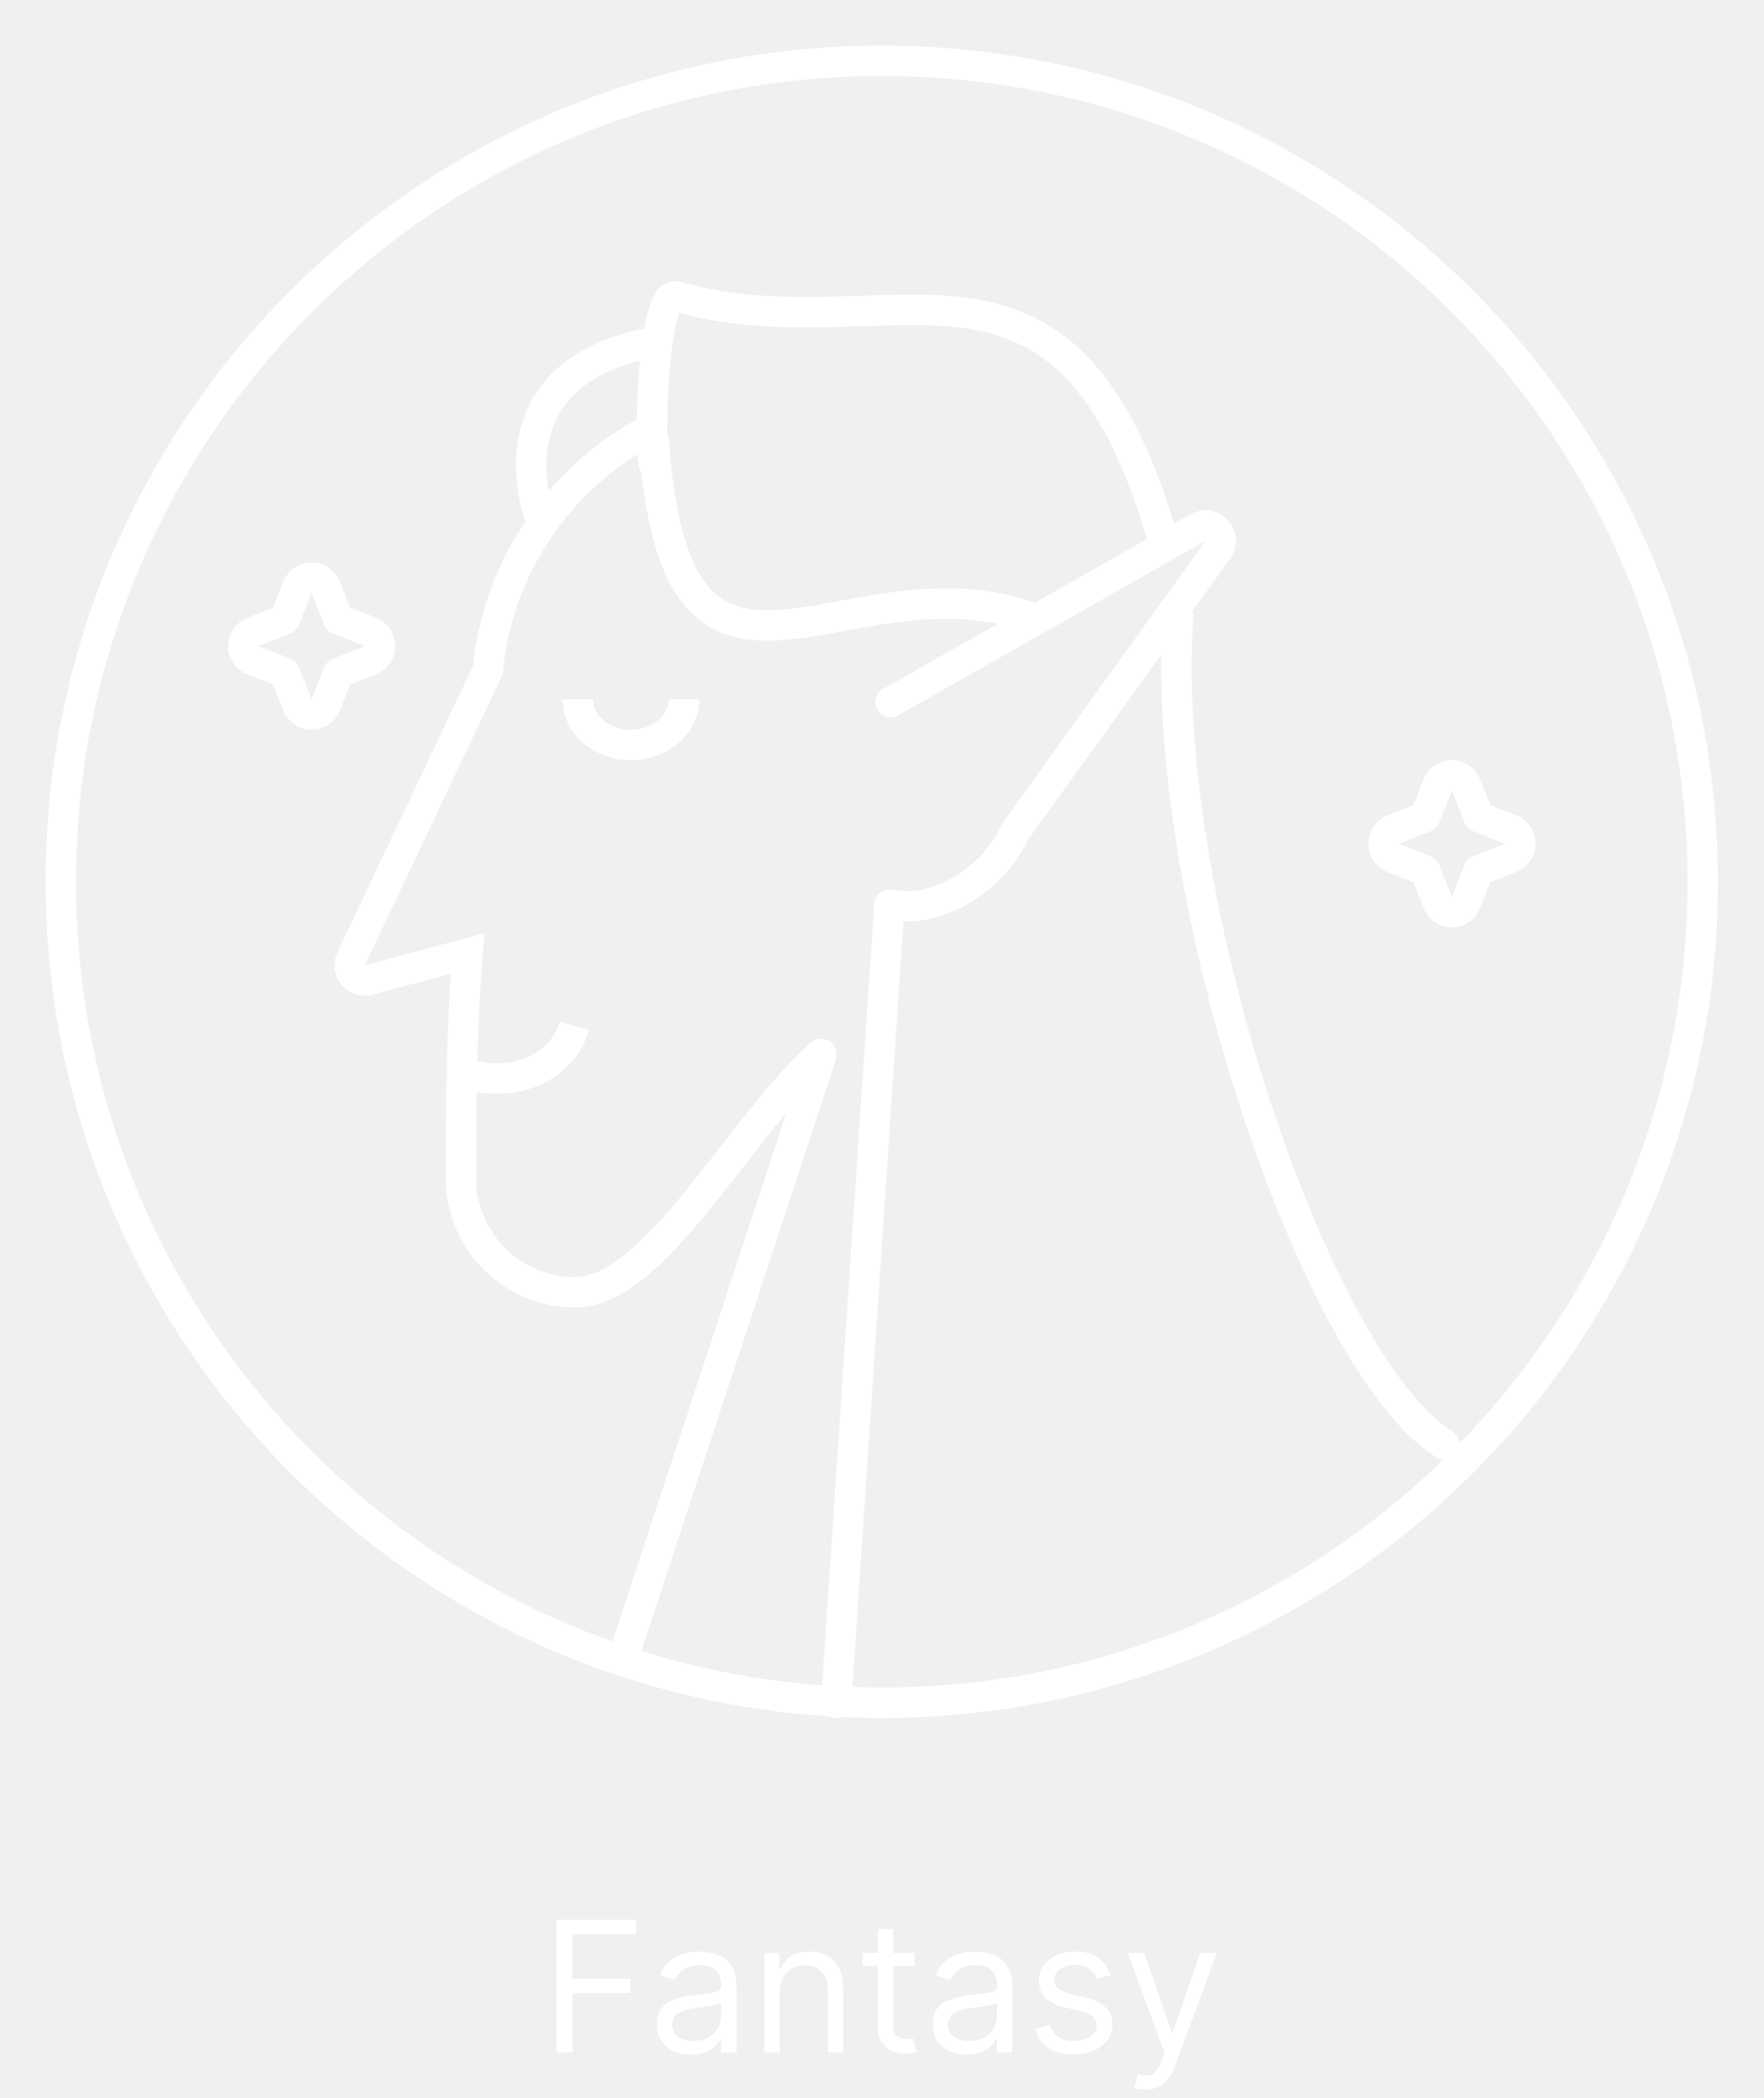
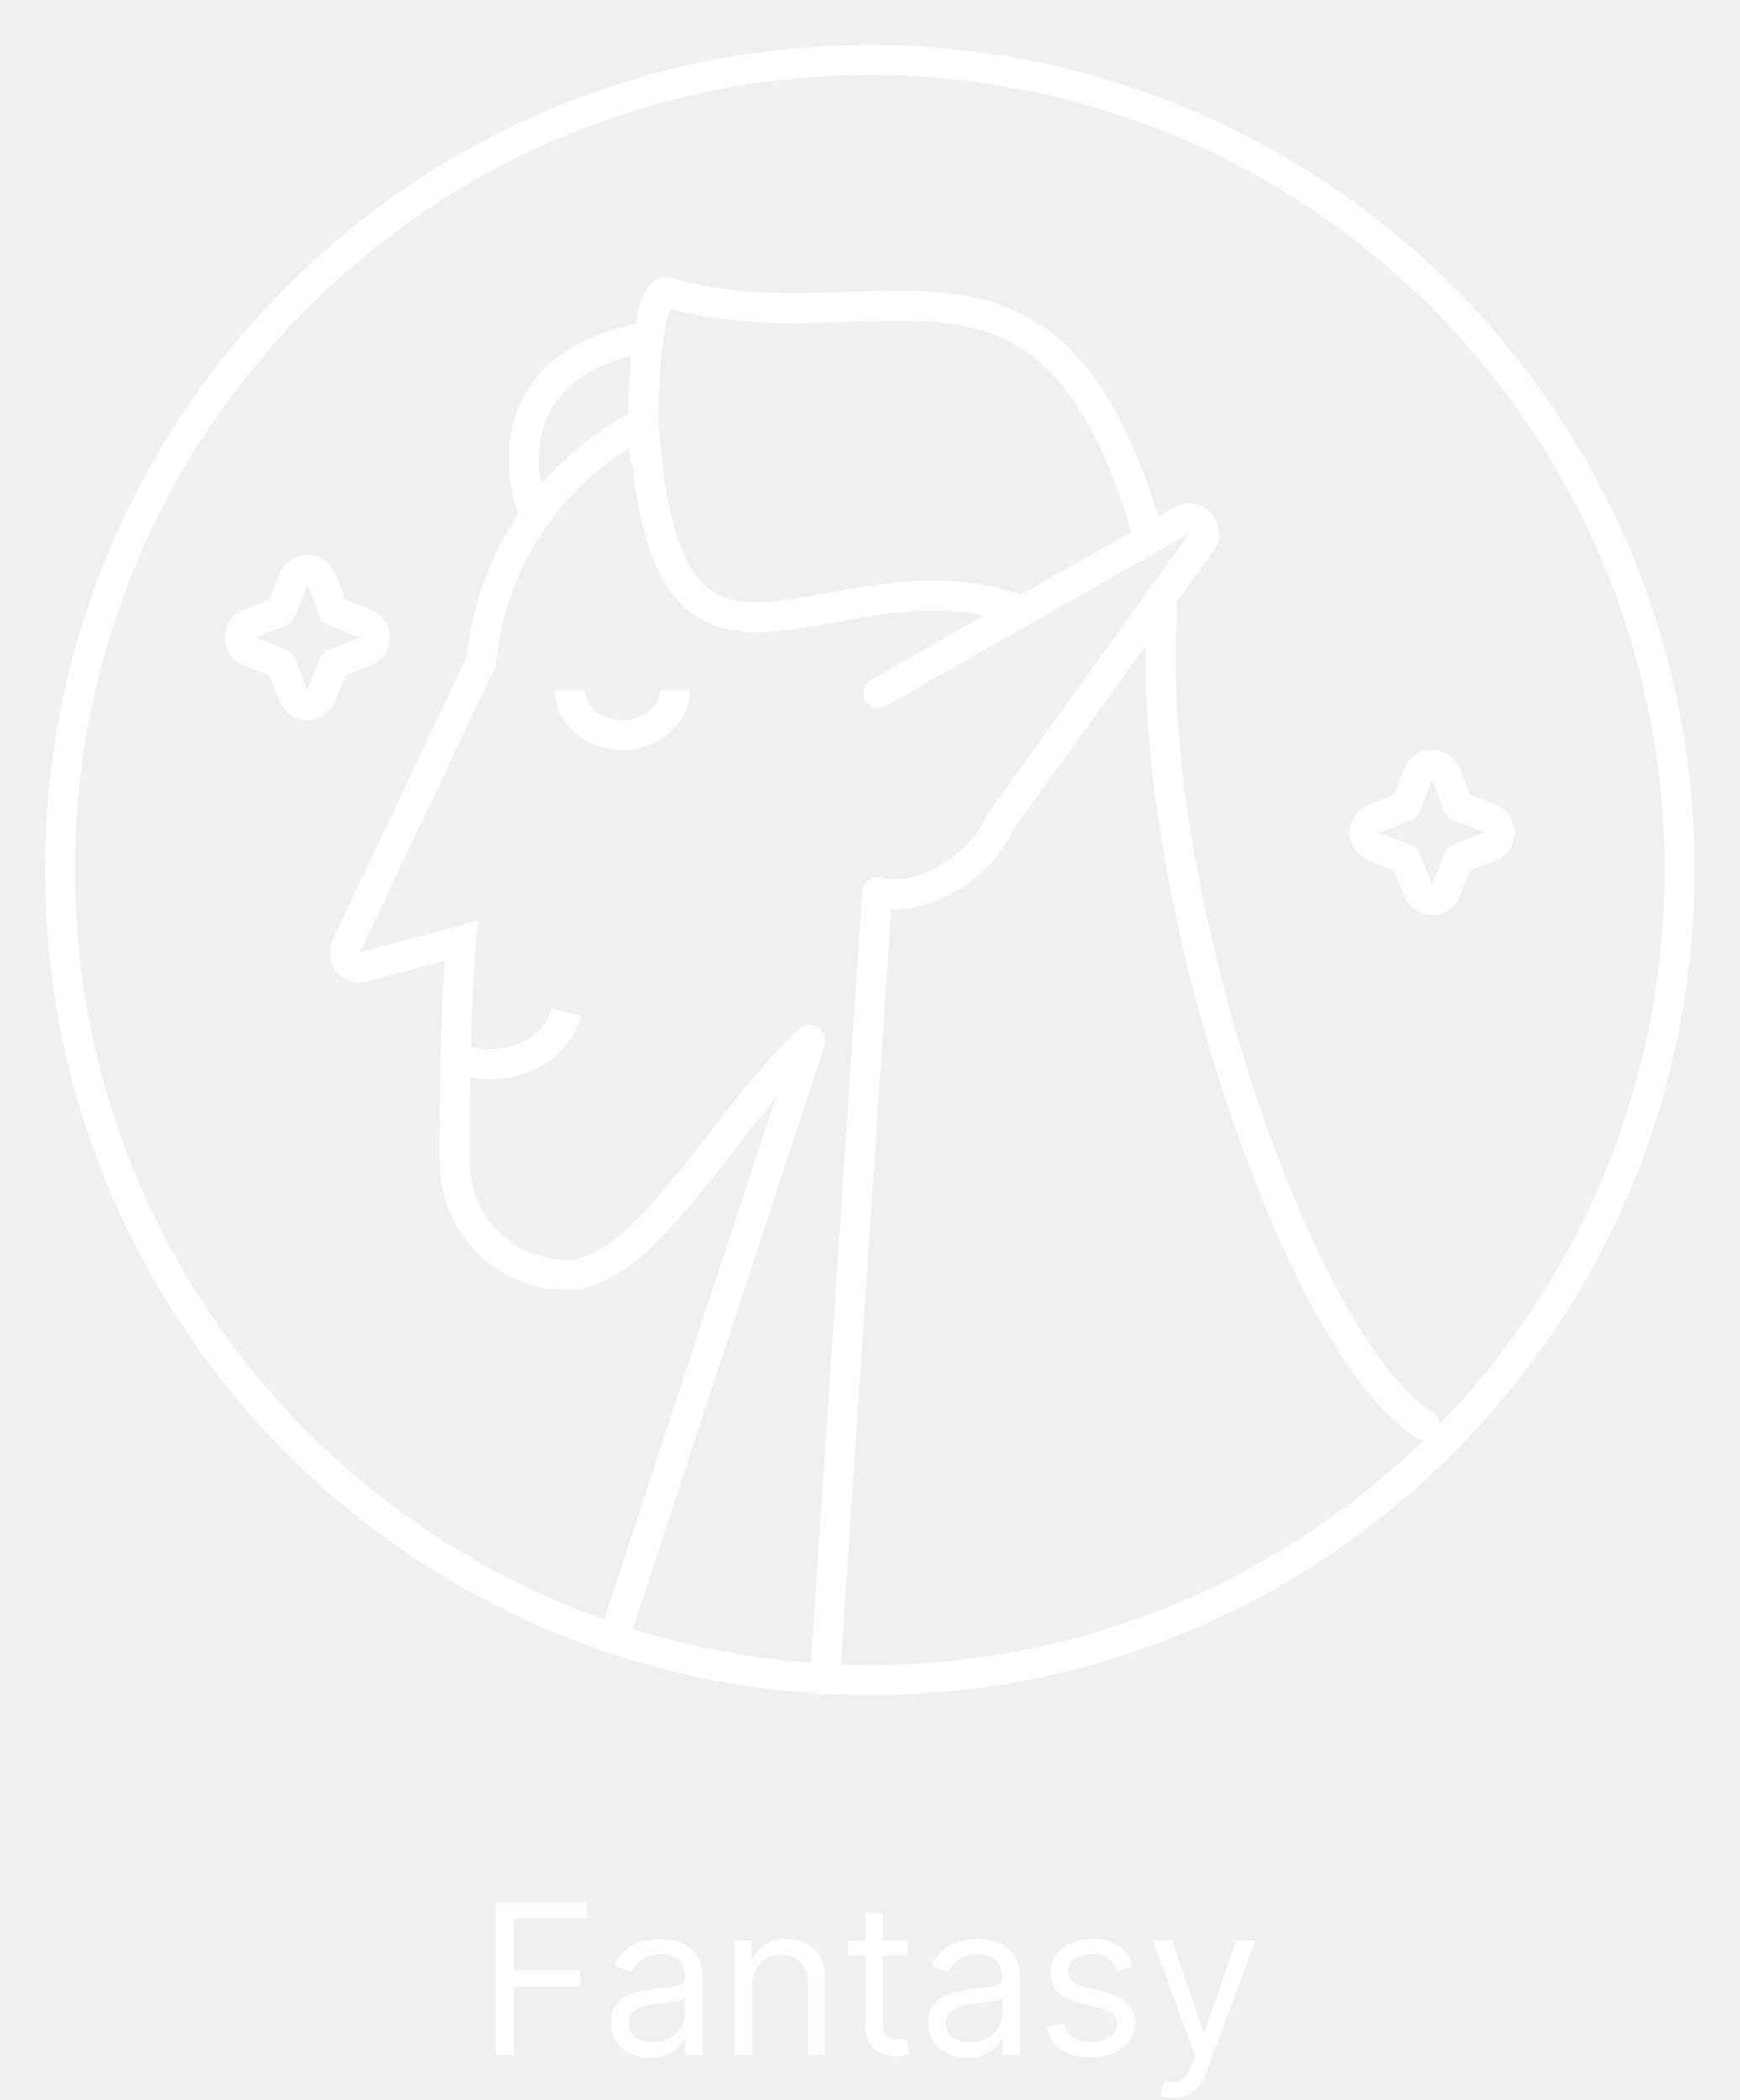
- <svg xmlns="http://www.w3.org/2000/svg" width="116" height="138" viewBox="0 0 116 138" fill="none">
+ <svg xmlns="http://www.w3.org/2000/svg" width="116" height="140" viewBox="0 0 116 140" fill="none">
  <path d="M54 69.328C48.589 74.14 43.116 85 37.823 85C33.681 85 30.323 81.642 30.323 77.5C30.323 72.448 30.362 67.746 30.749 62.713L24.117 64.493C23.752 64.536 23.393 64.375 23.182 64.074C22.971 63.773 22.941 63.381 23.105 63.053L32.091 44.08C32.737 37.29 36.78 31.489 42.5 28.396" stroke="white" stroke-width="2" stroke-linecap="round" />
  <circle cx="58" cy="58" r="54" stroke="white" stroke-width="2" />
-   <path d="M36.61 135V126.273H41.843V127.21H37.666V130.159H41.45V131.097H37.666V135H36.61ZM45.442 135.153C45.028 135.153 44.651 135.075 44.313 134.919C43.975 134.76 43.706 134.531 43.508 134.233C43.309 133.932 43.209 133.568 43.209 133.142C43.209 132.767 43.283 132.463 43.431 132.23C43.579 131.994 43.776 131.81 44.023 131.676C44.27 131.543 44.543 131.443 44.841 131.378C45.143 131.31 45.445 131.256 45.749 131.216C46.147 131.165 46.469 131.126 46.716 131.101C46.966 131.072 47.148 131.026 47.262 130.96C47.378 130.895 47.437 130.781 47.437 130.619V130.585C47.437 130.165 47.322 129.838 47.091 129.605C46.864 129.372 46.519 129.256 46.056 129.256C45.576 129.256 45.199 129.361 44.927 129.571C44.654 129.781 44.462 130.006 44.351 130.244L43.397 129.903C43.567 129.506 43.795 129.196 44.079 128.974C44.366 128.75 44.678 128.594 45.016 128.506C45.357 128.415 45.692 128.369 46.022 128.369C46.232 128.369 46.474 128.395 46.746 128.446C47.022 128.494 47.288 128.595 47.543 128.749C47.802 128.902 48.016 129.134 48.187 129.443C48.357 129.753 48.442 130.168 48.442 130.688V135H47.437V134.114H47.386C47.317 134.256 47.204 134.408 47.045 134.57C46.886 134.732 46.674 134.869 46.41 134.983C46.145 135.097 45.823 135.153 45.442 135.153ZM45.596 134.25C45.993 134.25 46.329 134.172 46.601 134.016C46.877 133.859 47.084 133.658 47.224 133.411C47.366 133.163 47.437 132.903 47.437 132.631V131.71C47.394 131.761 47.3 131.808 47.155 131.851C47.013 131.891 46.849 131.926 46.661 131.957C46.476 131.986 46.296 132.011 46.12 132.034C45.947 132.054 45.806 132.071 45.698 132.085C45.437 132.119 45.192 132.175 44.965 132.251C44.741 132.325 44.559 132.437 44.42 132.588C44.283 132.736 44.215 132.937 44.215 133.193C44.215 133.543 44.344 133.807 44.603 133.986C44.864 134.162 45.195 134.25 45.596 134.25ZM51.284 131.062V135H50.278V128.455H51.249V129.477H51.335C51.488 129.145 51.721 128.878 52.034 128.676C52.346 128.472 52.749 128.369 53.244 128.369C53.687 128.369 54.075 128.46 54.407 128.642C54.739 128.821 54.998 129.094 55.183 129.46C55.367 129.824 55.46 130.284 55.46 130.841V135H54.454V130.909C54.454 130.395 54.321 129.994 54.053 129.707C53.786 129.418 53.42 129.273 52.954 129.273C52.633 129.273 52.346 129.342 52.093 129.482C51.843 129.621 51.646 129.824 51.501 130.091C51.356 130.358 51.284 130.682 51.284 131.062ZM60.144 128.455V129.307H56.752V128.455H60.144ZM57.741 126.886H58.746V133.125C58.746 133.409 58.788 133.622 58.87 133.764C58.955 133.903 59.063 133.997 59.194 134.045C59.327 134.091 59.468 134.114 59.616 134.114C59.726 134.114 59.817 134.108 59.888 134.097C59.959 134.082 60.016 134.071 60.059 134.062L60.263 134.966C60.195 134.991 60.1 135.017 59.978 135.043C59.856 135.071 59.701 135.085 59.513 135.085C59.229 135.085 58.951 135.024 58.678 134.902C58.408 134.78 58.184 134.594 58.005 134.344C57.829 134.094 57.741 133.778 57.741 133.398V126.886ZM63.583 135.153C63.168 135.153 62.792 135.075 62.454 134.919C62.116 134.76 61.847 134.531 61.648 134.233C61.449 133.932 61.35 133.568 61.35 133.142C61.35 132.767 61.424 132.463 61.572 132.23C61.719 131.994 61.917 131.81 62.164 131.676C62.411 131.543 62.684 131.443 62.982 131.378C63.283 131.31 63.586 131.256 63.89 131.216C64.287 131.165 64.61 131.126 64.857 131.101C65.107 131.072 65.289 131.026 65.403 130.96C65.519 130.895 65.577 130.781 65.577 130.619V130.585C65.577 130.165 65.462 129.838 65.232 129.605C65.005 129.372 64.66 129.256 64.197 129.256C63.716 129.256 63.34 129.361 63.067 129.571C62.795 129.781 62.603 130.006 62.492 130.244L61.538 129.903C61.708 129.506 61.935 129.196 62.219 128.974C62.506 128.75 62.819 128.594 63.157 128.506C63.498 128.415 63.833 128.369 64.162 128.369C64.373 128.369 64.614 128.395 64.887 128.446C65.162 128.494 65.428 128.595 65.684 128.749C65.942 128.902 66.157 129.134 66.327 129.443C66.498 129.753 66.583 130.168 66.583 130.688V135H65.577V134.114H65.526C65.458 134.256 65.344 134.408 65.185 134.57C65.026 134.732 64.814 134.869 64.55 134.983C64.286 135.097 63.964 135.153 63.583 135.153ZM63.736 134.25C64.134 134.25 64.469 134.172 64.742 134.016C65.018 133.859 65.225 133.658 65.364 133.411C65.506 133.163 65.577 132.903 65.577 132.631V131.71C65.535 131.761 65.441 131.808 65.296 131.851C65.154 131.891 64.989 131.926 64.802 131.957C64.617 131.986 64.437 132.011 64.26 132.034C64.087 132.054 63.947 132.071 63.839 132.085C63.577 132.119 63.333 132.175 63.106 132.251C62.881 132.325 62.699 132.437 62.56 132.588C62.424 132.736 62.356 132.937 62.356 133.193C62.356 133.543 62.485 133.807 62.743 133.986C63.005 134.162 63.336 134.25 63.736 134.25ZM73.055 129.92L72.151 130.176C72.095 130.026 72.011 129.879 71.9 129.737C71.792 129.592 71.644 129.473 71.457 129.379C71.269 129.286 71.029 129.239 70.737 129.239C70.336 129.239 70.002 129.331 69.735 129.516C69.471 129.697 69.339 129.929 69.339 130.21C69.339 130.46 69.43 130.658 69.612 130.803C69.793 130.947 70.078 131.068 70.464 131.165L71.436 131.403C72.021 131.545 72.457 131.763 72.744 132.055C73.031 132.345 73.174 132.719 73.174 133.176C73.174 133.551 73.066 133.886 72.85 134.182C72.637 134.477 72.339 134.71 71.955 134.881C71.572 135.051 71.126 135.136 70.617 135.136C69.95 135.136 69.397 134.991 68.96 134.702C68.522 134.412 68.245 133.989 68.129 133.432L69.083 133.193C69.174 133.545 69.346 133.81 69.599 133.986C69.855 134.162 70.188 134.25 70.6 134.25C71.069 134.25 71.441 134.151 71.717 133.952C71.995 133.75 72.134 133.509 72.134 133.227C72.134 133 72.055 132.81 71.896 132.656C71.737 132.5 71.492 132.384 71.163 132.307L70.072 132.051C69.472 131.909 69.032 131.689 68.751 131.391C68.472 131.089 68.333 130.713 68.333 130.261C68.333 129.892 68.437 129.565 68.644 129.281C68.855 128.997 69.14 128.774 69.501 128.612C69.865 128.45 70.276 128.369 70.737 128.369C71.384 128.369 71.893 128.511 72.262 128.795C72.634 129.08 72.899 129.455 73.055 129.92ZM75.336 137.455C75.165 137.455 75.013 137.44 74.88 137.412C74.746 137.386 74.654 137.361 74.603 137.335L74.859 136.449C75.103 136.511 75.319 136.534 75.506 136.517C75.694 136.5 75.86 136.416 76.005 136.266C76.153 136.118 76.287 135.878 76.41 135.545L76.597 135.034L74.177 128.455H75.268L77.074 133.67H77.143L78.949 128.455H80.04L77.262 135.955C77.137 136.293 76.982 136.572 76.797 136.794C76.613 137.018 76.398 137.185 76.154 137.293C75.912 137.401 75.64 137.455 75.336 137.455Z" fill="white" />
+   <path d="M33.044 137V126.818H39.15V127.912H34.277V131.352H38.692V132.446H34.277V137H33.044ZM43.349 137.179C42.865 137.179 42.426 137.088 42.032 136.906C41.638 136.72 41.324 136.453 41.092 136.105C40.86 135.754 40.744 135.33 40.744 134.832C40.744 134.395 40.83 134.04 41.003 133.768C41.175 133.493 41.406 133.278 41.694 133.122C41.982 132.966 42.3 132.85 42.648 132.774C43 132.695 43.353 132.632 43.707 132.585C44.171 132.526 44.547 132.481 44.836 132.451C45.127 132.418 45.34 132.363 45.472 132.287C45.608 132.211 45.676 132.078 45.676 131.889V131.849C45.676 131.359 45.542 130.978 45.273 130.706C45.008 130.434 44.605 130.298 44.065 130.298C43.505 130.298 43.066 130.421 42.748 130.666C42.43 130.911 42.206 131.173 42.077 131.452L40.963 131.054C41.162 130.59 41.427 130.229 41.758 129.97C42.093 129.708 42.458 129.526 42.852 129.423C43.25 129.317 43.641 129.264 44.026 129.264C44.271 129.264 44.553 129.294 44.871 129.354C45.192 129.41 45.502 129.528 45.8 129.707C46.102 129.886 46.352 130.156 46.551 130.517C46.75 130.878 46.849 131.362 46.849 131.969V137H45.676V135.966H45.616C45.537 136.132 45.404 136.309 45.219 136.498C45.033 136.687 44.786 136.848 44.478 136.98C44.17 137.113 43.794 137.179 43.349 137.179ZM43.528 136.125C43.992 136.125 44.383 136.034 44.702 135.852C45.023 135.669 45.265 135.434 45.428 135.146C45.593 134.857 45.676 134.554 45.676 134.236V133.162C45.626 133.222 45.517 133.276 45.348 133.326C45.182 133.372 44.99 133.414 44.771 133.45C44.556 133.483 44.345 133.513 44.14 133.54C43.938 133.563 43.774 133.583 43.648 133.599C43.343 133.639 43.058 133.704 42.792 133.793C42.531 133.879 42.319 134.01 42.156 134.186C41.997 134.358 41.917 134.594 41.917 134.892C41.917 135.3 42.068 135.608 42.37 135.817C42.675 136.022 43.061 136.125 43.528 136.125ZM50.164 132.406V137H48.991V129.364H50.124V130.557H50.224C50.403 130.169 50.675 129.857 51.039 129.622C51.404 129.384 51.874 129.264 52.451 129.264C52.968 129.264 53.42 129.37 53.808 129.582C54.196 129.791 54.498 130.109 54.713 130.537C54.929 130.961 55.036 131.498 55.036 132.148V137H53.863V132.227C53.863 131.627 53.707 131.16 53.396 130.825C53.084 130.487 52.657 130.318 52.113 130.318C51.739 130.318 51.404 130.399 51.109 130.562C50.817 130.724 50.587 130.961 50.418 131.273C50.249 131.584 50.164 131.962 50.164 132.406ZM60.501 129.364V130.358H56.544V129.364H60.501ZM57.697 127.534H58.871V134.812C58.871 135.144 58.919 135.393 59.015 135.558C59.114 135.721 59.24 135.83 59.393 135.886C59.548 135.939 59.712 135.966 59.885 135.966C60.014 135.966 60.12 135.959 60.203 135.946C60.286 135.929 60.352 135.916 60.402 135.906L60.641 136.96C60.561 136.99 60.45 137.02 60.307 137.05C60.165 137.083 59.984 137.099 59.766 137.099C59.434 137.099 59.109 137.028 58.791 136.886C58.476 136.743 58.214 136.526 58.006 136.234C57.8 135.943 57.697 135.575 57.697 135.131V127.534ZM64.513 137.179C64.029 137.179 63.59 137.088 63.196 136.906C62.801 136.72 62.488 136.453 62.256 136.105C62.024 135.754 61.908 135.33 61.908 134.832C61.908 134.395 61.995 134.04 62.167 133.768C62.339 133.493 62.569 133.278 62.858 133.122C63.146 132.966 63.464 132.85 63.812 132.774C64.164 132.695 64.517 132.632 64.871 132.585C65.335 132.526 65.712 132.481 66 132.451C66.292 132.418 66.504 132.363 66.636 132.287C66.772 132.211 66.84 132.078 66.84 131.889V131.849C66.84 131.359 66.706 130.978 66.437 130.706C66.172 130.434 65.77 130.298 65.229 130.298C64.669 130.298 64.23 130.421 63.912 130.666C63.594 130.911 63.37 131.173 63.241 131.452L62.127 131.054C62.326 130.59 62.591 130.229 62.922 129.97C63.257 129.708 63.622 129.526 64.016 129.423C64.414 129.317 64.805 129.264 65.189 129.264C65.435 129.264 65.716 129.294 66.035 129.354C66.356 129.41 66.666 129.528 66.964 129.707C67.266 129.886 67.516 130.156 67.715 130.517C67.914 130.878 68.013 131.362 68.013 131.969V137H66.84V135.966H66.781C66.701 136.132 66.568 136.309 66.383 136.498C66.197 136.687 65.95 136.848 65.642 136.98C65.334 137.113 64.957 137.179 64.513 137.179ZM64.692 136.125C65.156 136.125 65.547 136.034 65.866 135.852C66.187 135.669 66.429 135.434 66.591 135.146C66.757 134.857 66.84 134.554 66.84 134.236V133.162C66.79 133.222 66.681 133.276 66.512 133.326C66.346 133.372 66.154 133.414 65.935 133.45C65.72 133.483 65.509 133.513 65.304 133.54C65.102 133.563 64.938 133.583 64.812 133.599C64.507 133.639 64.222 133.704 63.957 133.793C63.695 133.879 63.483 134.01 63.32 134.186C63.161 134.358 63.082 134.594 63.082 134.892C63.082 135.3 63.232 135.608 63.534 135.817C63.839 136.022 64.225 136.125 64.692 136.125ZM75.564 131.074L74.51 131.372C74.444 131.196 74.346 131.026 74.217 130.86C74.091 130.691 73.918 130.552 73.7 130.442C73.481 130.333 73.201 130.278 72.859 130.278C72.392 130.278 72.003 130.386 71.691 130.602C71.383 130.814 71.229 131.084 71.229 131.412C71.229 131.704 71.335 131.934 71.547 132.103C71.759 132.272 72.091 132.413 72.541 132.526L73.675 132.804C74.358 132.97 74.866 133.223 75.201 133.565C75.536 133.903 75.703 134.339 75.703 134.872C75.703 135.31 75.577 135.701 75.325 136.045C75.077 136.39 74.729 136.662 74.281 136.861C73.834 137.06 73.314 137.159 72.72 137.159C71.941 137.159 71.297 136.99 70.786 136.652C70.276 136.314 69.953 135.82 69.817 135.17L70.93 134.892C71.037 135.303 71.237 135.611 71.532 135.817C71.83 136.022 72.22 136.125 72.7 136.125C73.247 136.125 73.681 136.009 74.003 135.777C74.328 135.542 74.49 135.26 74.49 134.932C74.49 134.667 74.397 134.445 74.212 134.266C74.026 134.083 73.741 133.947 73.357 133.858L72.084 133.56C71.385 133.394 70.871 133.137 70.543 132.789C70.218 132.438 70.055 131.999 70.055 131.472C70.055 131.041 70.177 130.66 70.418 130.328C70.664 129.997 70.997 129.737 71.418 129.548C71.842 129.359 72.323 129.264 72.859 129.264C73.615 129.264 74.208 129.43 74.639 129.761C75.073 130.093 75.382 130.53 75.564 131.074ZM78.225 139.864C78.026 139.864 77.849 139.847 77.693 139.814C77.537 139.784 77.43 139.754 77.37 139.724L77.668 138.69C77.953 138.763 78.205 138.79 78.424 138.77C78.643 138.75 78.837 138.652 79.006 138.477C79.178 138.304 79.335 138.024 79.478 137.636L79.697 137.04L76.873 129.364H78.145L80.254 135.449H80.333L82.441 129.364H83.714L80.472 138.114C80.326 138.508 80.146 138.835 79.93 139.093C79.715 139.355 79.465 139.549 79.18 139.675C78.898 139.801 78.58 139.864 78.225 139.864Z" fill="white" />
  <path d="M58.581 59.5C61.684 60.197 65.499 57.644 66.693 54.814L80.115 36.146C80.389 35.765 80.361 35.243 80.047 34.894C79.733 34.545 79.218 34.461 78.809 34.693L58.581 46.188" stroke="white" stroke-width="2" stroke-linecap="round" stroke-linejoin="round" />
  <path d="M45 46C45 47.657 43.433 49 41.5 49C39.567 49 38 47.657 38 46" stroke="white" stroke-width="2" />
  <path d="M37.77 67.475C37.072 70.081 34.041 71.534 31 70.719" stroke="white" stroke-width="2" />
  <path d="M95.5 51C95.911 51 96.28 51.251 96.431 51.633L97.26 53.739L99.367 54.569C99.749 54.72 100 55.089 100 55.5C100 55.911 99.749 56.28 99.367 56.431L97.26 57.26L96.431 59.367C96.28 59.749 95.911 60 95.5 60C95.089 60 94.72 59.749 94.569 59.367L93.739 57.26L91.633 56.431C91.251 56.28 91 55.911 91 55.5C91 55.089 91.251 54.72 91.633 54.569L93.739 53.739L94.569 51.633L94.636 51.496C94.813 51.192 95.141 51 95.5 51Z" stroke="white" stroke-width="2" stroke-linejoin="round" />
  <path d="M20.5 38C20.911 38 21.28 38.251 21.431 38.633L22.26 40.739L24.367 41.569C24.749 41.72 25 42.089 25 42.5C25 42.911 24.749 43.28 24.367 43.431L22.26 44.26L21.431 46.367C21.28 46.749 20.911 47 20.5 47C20.089 47 19.72 46.749 19.569 46.367L18.739 44.26L16.633 43.431C16.251 43.28 16 42.911 16 42.5C16 42.089 16.251 41.72 16.633 41.569L18.739 40.739L19.569 38.633L19.636 38.496C19.813 38.192 20.141 38 20.5 38Z" stroke="white" stroke-width="2" stroke-linejoin="round" />
  <path d="M43 29C44.5 50 55.1 36.5 67.5 40.5" stroke="white" stroke-width="2" stroke-linecap="round" stroke-linejoin="round" />
  <path d="M43 30.5C42.667 28 43.041 19.083 44.5 19.5C58.5 23.5 70 13 76.5 35.5" stroke="white" stroke-width="2" stroke-linecap="round" stroke-linejoin="round" />
  <path d="M35.5 34C34.333 30.5 34.201 24.1 43.001 22.5" stroke="white" stroke-width="2" stroke-linecap="round" stroke-linejoin="round" />
  <path d="M58.5 59.5L55 112" stroke="white" stroke-width="2" stroke-linecap="round" stroke-linejoin="round" />
  <path d="M77.5 40.5C76.166 59 86.6 89.8 95 95" stroke="white" stroke-width="2" stroke-linecap="round" stroke-linejoin="round" />
  <path d="M54 69.5L41 109" stroke="white" stroke-width="2" stroke-linecap="round" stroke-linejoin="round" />
</svg>
